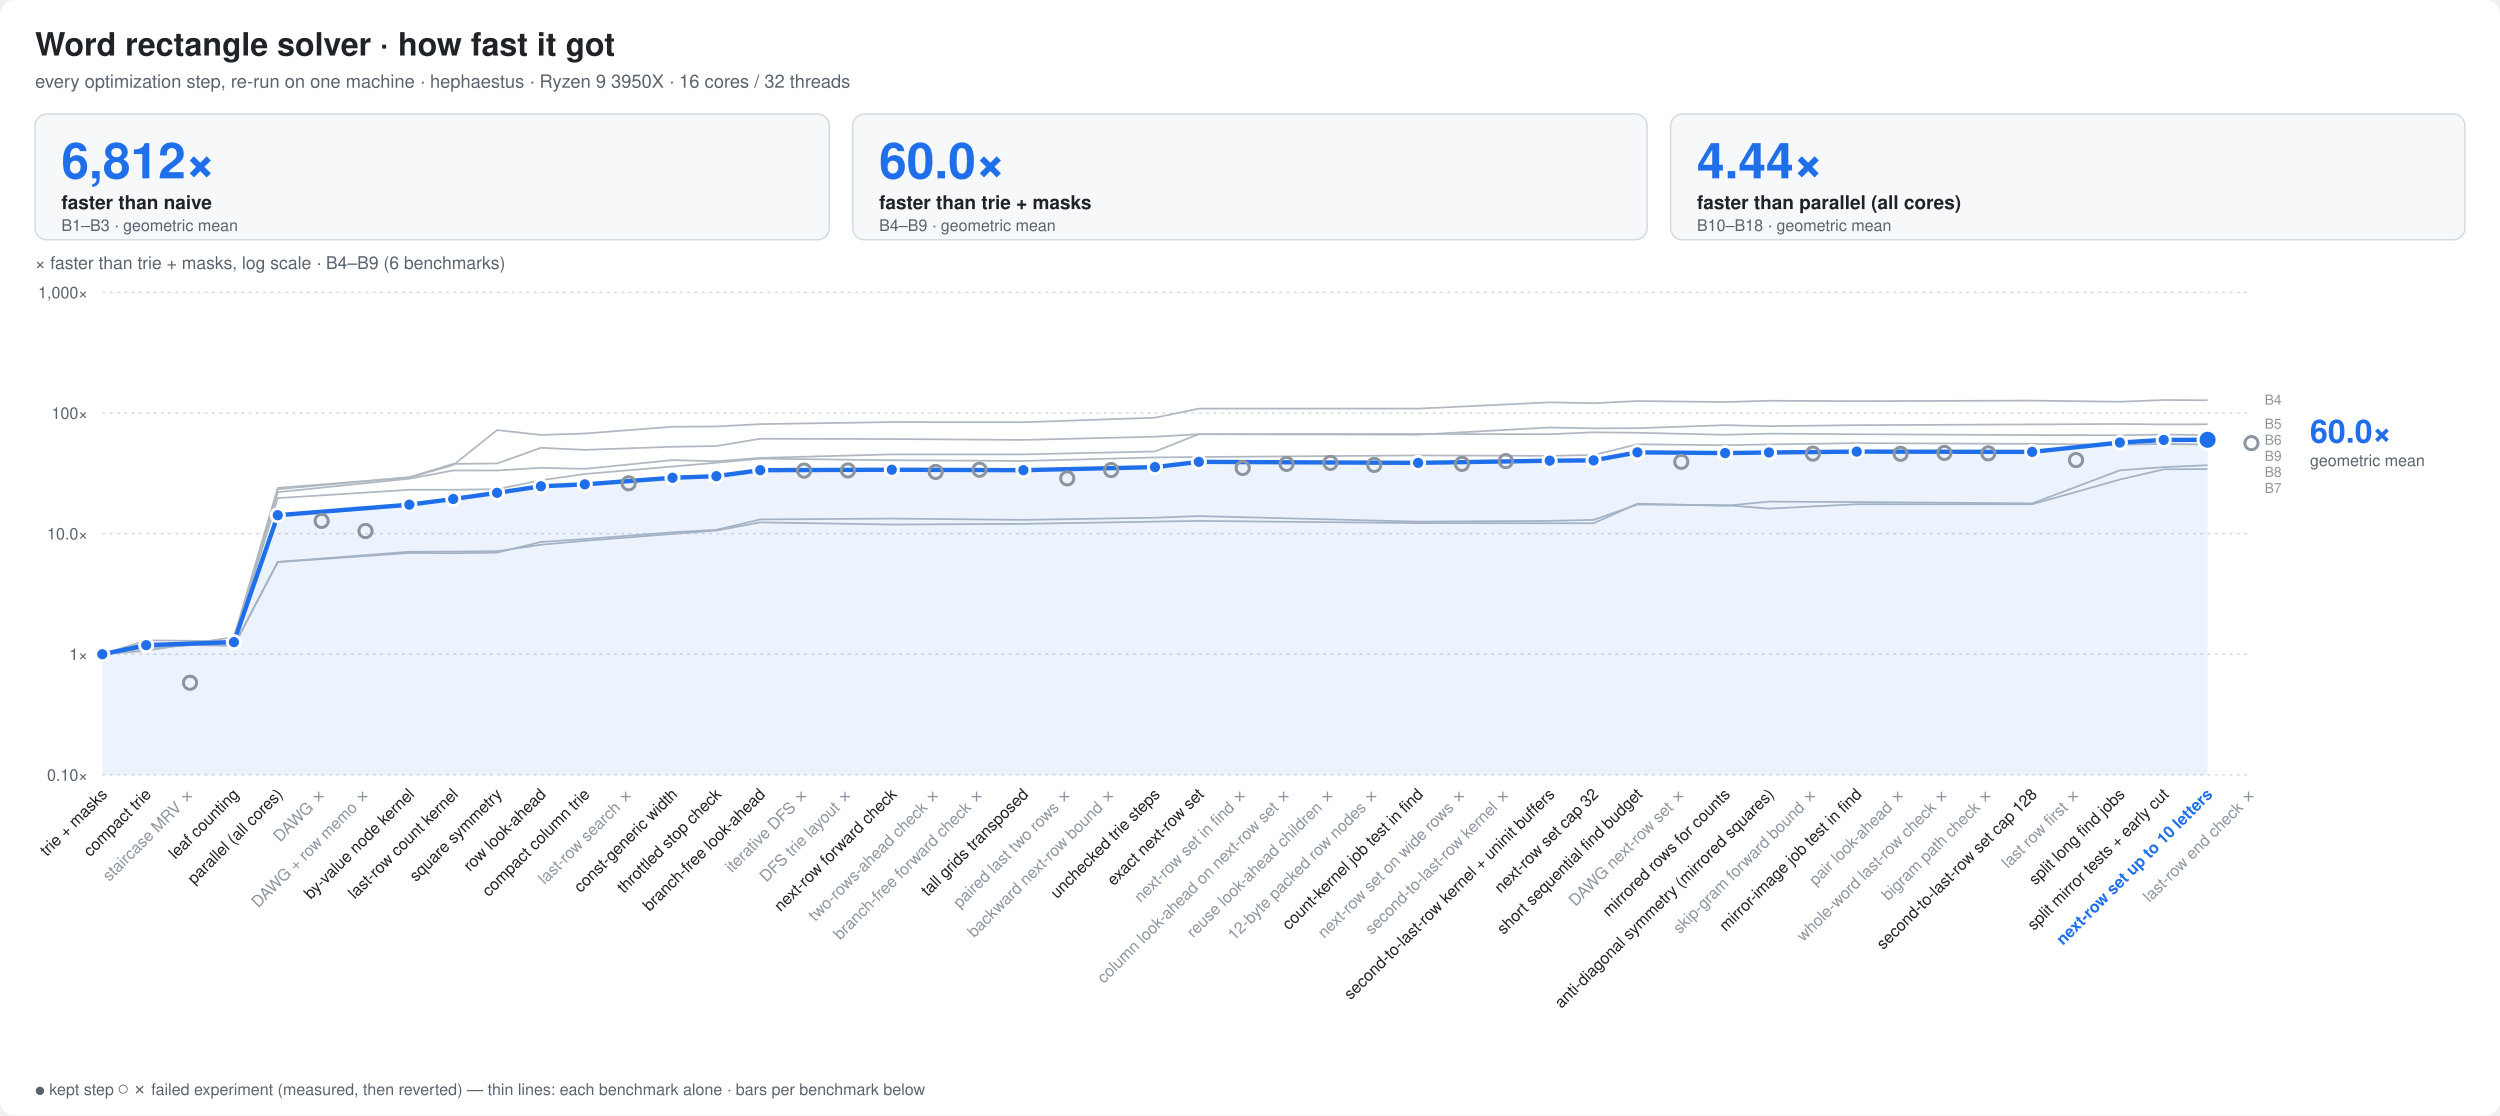
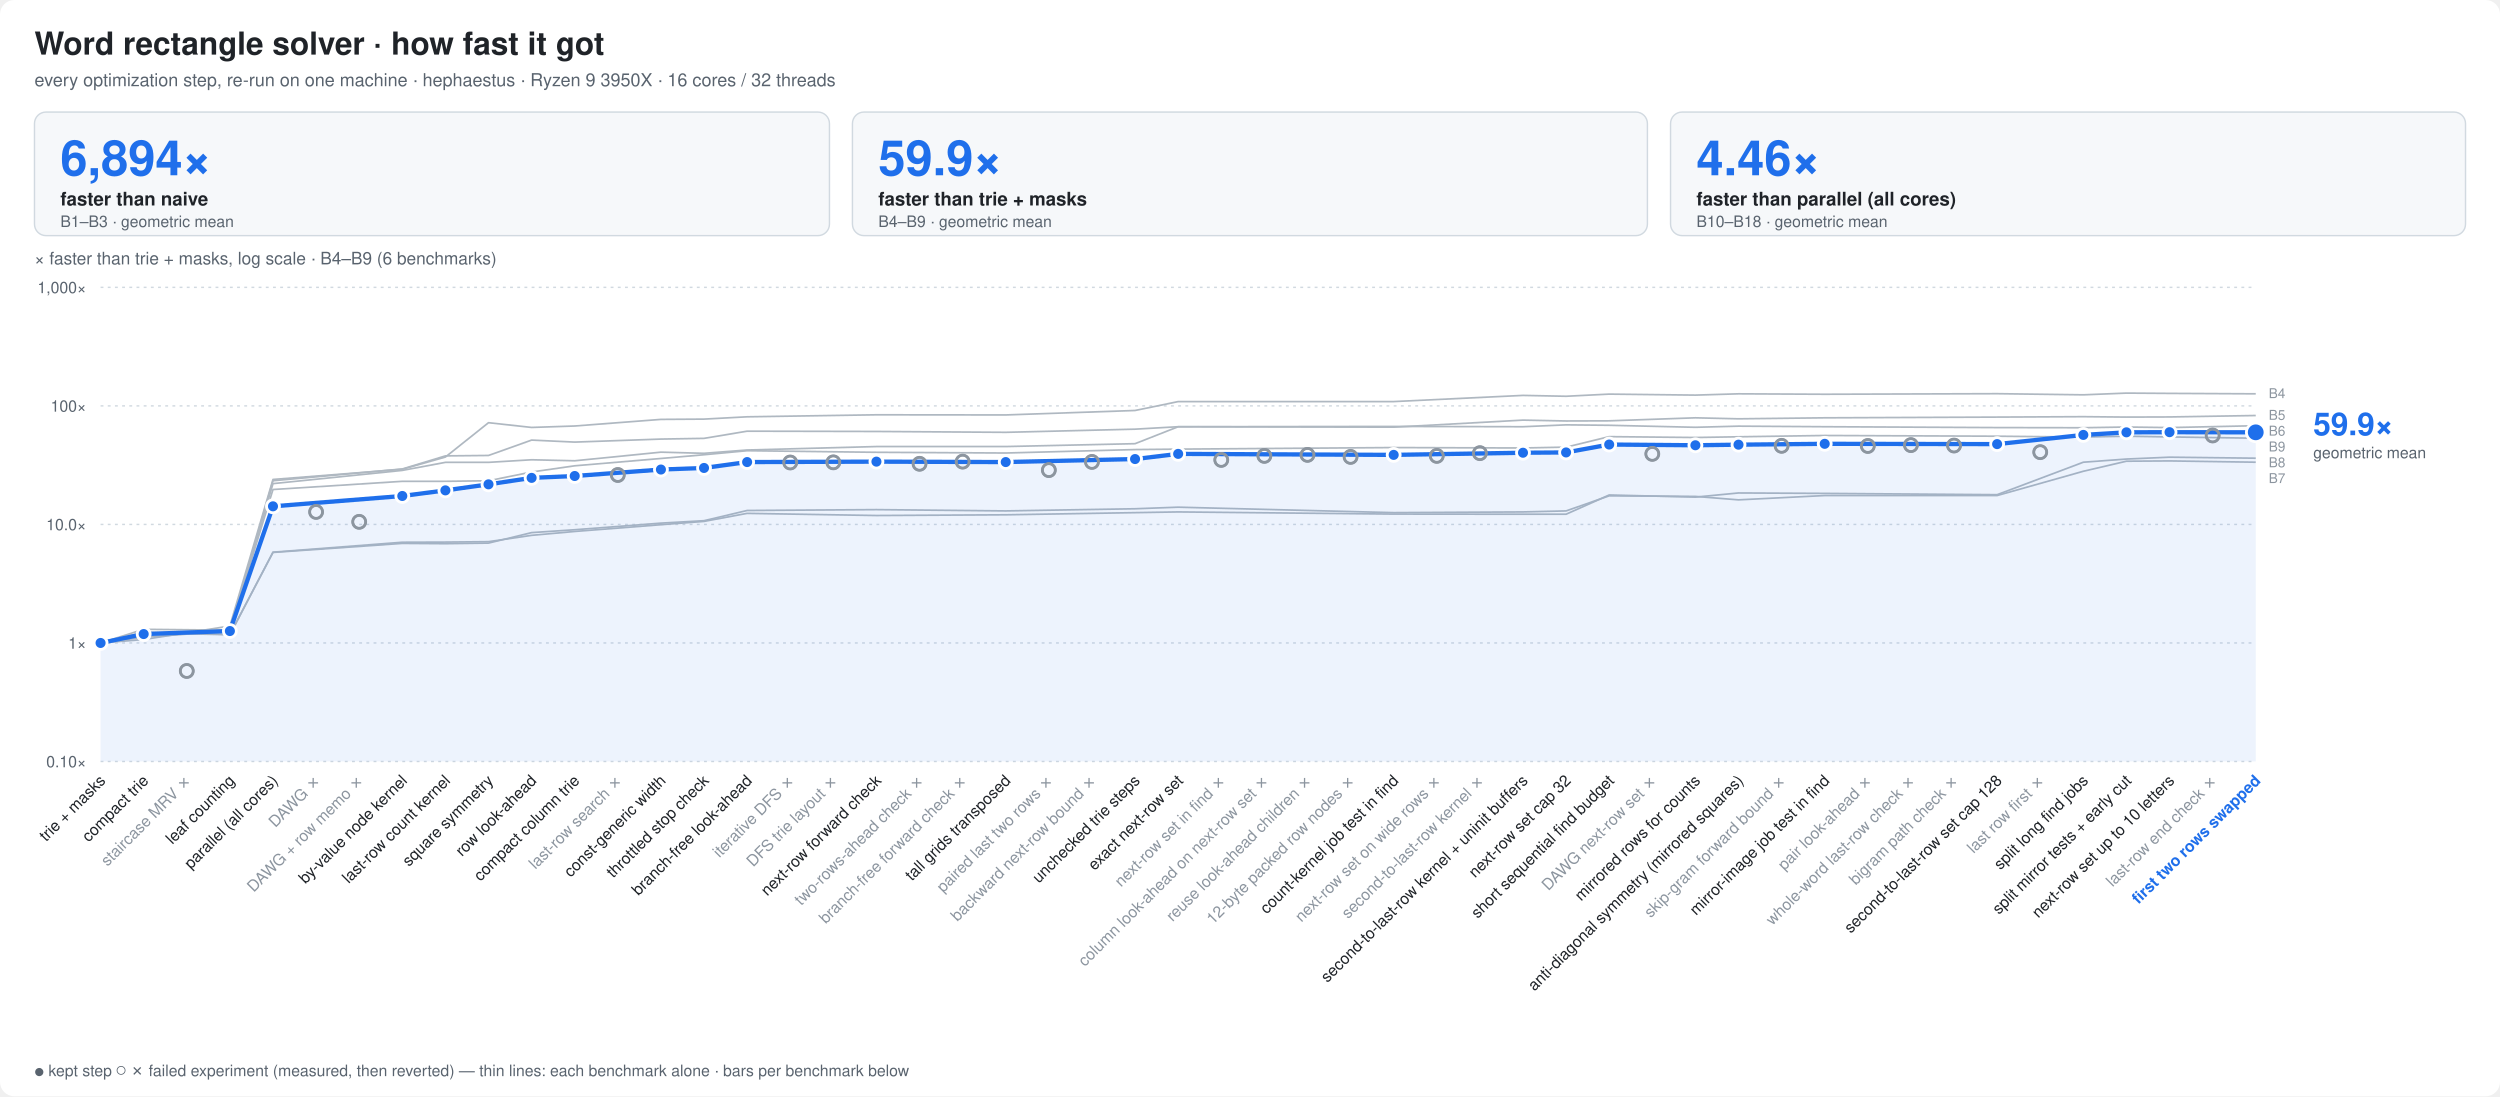
- <svg xmlns="http://www.w3.org/2000/svg" width="1710" height="763" viewBox="0 0 1710 763" font-family="ui-sans-serif,-apple-system,Segoe UI,Helvetica,Arial,sans-serif">
+ <svg xmlns="http://www.w3.org/2000/svg" width="1740" height="763" viewBox="0 0 1740 763" font-family="ui-sans-serif,-apple-system,Segoe UI,Helvetica,Arial,sans-serif">
  <style>
  .bg{fill:#ffffff} .t{fill:#1f2328} .m{fill:#59636e} .g{stroke:#d1d9e0}
  .bar{fill:#8fb8de} .best{fill:#1f6feb} .x{fill:#1a7f37;font-weight:600}
  .fail{fill:url(#hatch)} .hs{stroke:#afb8c1} .hb{fill:#eaeef2} .f{fill:#cf222e;font-weight:600}
  .ft{fill:#8c959f} .cur{fill:#1f6feb;font-weight:700}
  .ln{stroke:#1f6feb;fill:none} .lnf{fill:#1f6feb} .ctx{stroke:#afb8c1;fill:none} .ring{stroke:#ffffff}
  .fx{stroke:#8c959f;fill:none} .area{fill:#1f6feb;fill-opacity:.08} .tile{fill:#f6f8fa;stroke:#d1d9e0}
  .big{fill:#1f6feb;font-weight:800}
  .s2{stroke:#eb6834;fill:none} .s2f{fill:#eb6834} .s3{stroke:#1baf7a;fill:none} .s3f{fill:#1baf7a}
  @media (prefers-color-scheme: dark){
    .s2{stroke:#d95926} .s2f{fill:#d95926} .s3{stroke:#199e70} .s3f{fill:#199e70}
    .bg{fill:#0d1117} .t{fill:#e6edf3} .m{fill:#9198a1} .g{stroke:#30363d}
    .bar{fill:#2f5f8f} .best{fill:#4493f8} .x{fill:#3fb950}
    .hs{stroke:#484f58} .hb{fill:#21262d} .f{fill:#f85149} .ft{fill:#6e7681} .cur{fill:#4493f8}
    .ln{stroke:#4493f8} .lnf{fill:#4493f8} .ctx{stroke:#484f58} .ring{stroke:#0d1117}
    .fx{stroke:#6e7681} .area{fill:#4493f8;fill-opacity:.10} .tile{fill:#161b22;stroke:#30363d} .big{fill:#4493f8}
  }
</style>
-   <rect class="bg" width="1710" height="763" rx="10" />
+   <rect class="bg" width="1740" height="763" rx="10" />
  <text class="t" x="24" y="38" font-size="22" font-weight="800">Word rectangle solver · how fast it got</text>
  <text class="m" x="24" y="60" font-size="12.5">every optimization step, re-run on one machine · hephaestus · Ryzen 9 3950X · 16 cores / 32 threads</text>
-   <rect class="tile" x="24.0" y="78" width="543.3" height="86" rx="8" />
-   <text class="big" x="42.0" y="122" font-size="34">6,812×</text>
+   <rect class="tile" x="24.0" y="78" width="553.3" height="86" rx="8" />
+   <text class="big" x="42.0" y="122" font-size="34">6,894×</text>
  <text class="t" x="42.0" y="143" font-size="13" font-weight="600">faster than naive</text>
  <text class="m" x="42.0" y="158" font-size="11">B1–B3 · geometric mean</text>
-   <rect class="tile" x="583.3" y="78" width="543.3" height="86" rx="8" />
-   <text class="big" x="601.3" y="122" font-size="34">60.0×</text>
-   <text class="t" x="601.3" y="143" font-size="13" font-weight="600">faster than trie + masks</text>
-   <text class="m" x="601.3" y="158" font-size="11">B4–B9 · geometric mean</text>
-   <rect class="tile" x="1142.7" y="78" width="543.3" height="86" rx="8" />
-   <text class="big" x="1160.7" y="122" font-size="34">4.44×</text>
-   <text class="t" x="1160.7" y="143" font-size="13" font-weight="600">faster than parallel (all cores)</text>
-   <text class="m" x="1160.7" y="158" font-size="11">B10–B18 · geometric mean</text>
-   <line class="g" x1="70" x2="1540" y1="530.0" y2="530.0" stroke-dasharray="2 3" />
+   <rect class="tile" x="593.3" y="78" width="553.3" height="86" rx="8" />
+   <text class="big" x="611.3" y="122" font-size="34">59.9×</text>
+   <text class="t" x="611.3" y="143" font-size="13" font-weight="600">faster than trie + masks</text>
+   <text class="m" x="611.3" y="158" font-size="11">B4–B9 · geometric mean</text>
+   <rect class="tile" x="1162.7" y="78" width="553.3" height="86" rx="8" />
+   <text class="big" x="1180.7" y="122" font-size="34">4.46×</text>
+   <text class="t" x="1180.7" y="143" font-size="13" font-weight="600">faster than parallel (all cores)</text>
+   <text class="m" x="1180.7" y="158" font-size="11">B10–B18 · geometric mean</text>
+   <line class="g" x1="70" x2="1570" y1="530.0" y2="530.0" stroke-dasharray="2 3" />
  <text class="m" x="60" y="534.0" font-size="11" text-anchor="end">0.10×</text>
-   <line class="g" x1="70" x2="1540" y1="447.5" y2="447.5" stroke-dasharray="2 3" />
+   <line class="g" x1="70" x2="1570" y1="447.5" y2="447.5" stroke-dasharray="2 3" />
  <text class="m" x="60" y="451.5" font-size="11" text-anchor="end">1×</text>
-   <line class="g" x1="70" x2="1540" y1="365.0" y2="365.0" stroke-dasharray="2 3" />
+   <line class="g" x1="70" x2="1570" y1="365.0" y2="365.0" stroke-dasharray="2 3" />
  <text class="m" x="60" y="369.0" font-size="11" text-anchor="end">10.0×</text>
-   <line class="g" x1="70" x2="1540" y1="282.5" y2="282.5" stroke-dasharray="2 3" />
+   <line class="g" x1="70" x2="1570" y1="282.5" y2="282.5" stroke-dasharray="2 3" />
  <text class="m" x="60" y="286.5" font-size="11" text-anchor="end">100×</text>
-   <line class="g" x1="70" x2="1540" y1="200.0" y2="200.0" stroke-dasharray="2 3" />
+   <line class="g" x1="70" x2="1570" y1="200.0" y2="200.0" stroke-dasharray="2 3" />
  <text class="m" x="60" y="204.0" font-size="11" text-anchor="end">1,000×</text>
  <text class="m" x="24" y="184" font-size="12">× faster than trie + masks, log scale · B4–B9 (6 benchmarks)</text>
-   <polyline class="ctx" points="70.0,447.5 100.0,445.1 160.0,435.7 190.0,333.7 280.0,326.6 310.0,318.1 340.0,294.2 370.0,297.5 400.0,296.5 460.0,291.9 490.0,291.7 520.0,290.1 610.0,288.7 700.0,288.8 790.0,285.7 820.0,279.5 970.0,279.5 1060.0,275.2 1090.0,275.8 1120.0,274.3 1180.0,275.0 1210.0,274.1 1270.0,274.4 1390.0,274.0 1450.0,274.8 1480.0,273.6 1510.0,273.8" stroke-width="1.2" stroke-linejoin="round" />
-   <polyline class="ctx" points="70.0,447.5 100.0,443.5 160.0,439.2 190.0,336.6 280.0,327.4 310.0,321.8 340.0,321.8 370.0,320.0 400.0,320.7 460.0,314.7 490.0,315.5 520.0,313.2 610.0,310.8 700.0,310.8 790.0,308.8 820.0,297.0 970.0,297.3 1060.0,292.4 1090.0,293.0 1120.0,292.9 1180.0,290.8 1210.0,291.5 1270.0,290.8 1390.0,290.3 1450.0,290.0 1480.0,290.3 1510.0,290.2" stroke-width="1.2" stroke-linejoin="round" />
-   <polyline class="ctx" points="70.0,447.5 100.0,440.9 160.0,438.5 190.0,334.6 280.0,326.4 310.0,317.3 340.0,317.0 370.0,306.3 400.0,307.7 460.0,305.6 490.0,305.1 520.0,300.1 610.0,300.3 700.0,300.9 790.0,298.7 820.0,297.0 970.0,296.8 1060.0,297.0 1090.0,295.7 1120.0,296.0 1180.0,297.4 1210.0,296.6 1270.0,297.0 1390.0,297.6 1450.0,297.7 1480.0,297.2 1510.0,297.6" stroke-width="1.2" stroke-linejoin="round" />
-   <polyline class="ctx" points="70.0,447.5 100.0,440.0 160.0,441.6 190.0,384.5 280.0,378.2 310.0,378.4 340.0,378.0 370.0,370.7 400.0,368.7 460.0,364.1 490.0,362.4 520.0,355.3 610.0,354.7 700.0,355.6 790.0,354.1 820.0,353.0 970.0,356.8 1060.0,356.3 1090.0,355.6 1120.0,345.1 1180.0,345.5 1210.0,347.9 1270.0,344.9 1390.0,344.9 1450.0,328.0 1480.0,321.0 1510.0,320.8" stroke-width="1.2" stroke-linejoin="round" />
-   <polyline class="ctx" points="70.0,447.5 100.0,440.4 160.0,441.8 190.0,384.3 280.0,377.4 310.0,377.3 340.0,377.0 370.0,372.6 400.0,369.9 460.0,365.2 490.0,362.9 520.0,357.3 610.0,358.8 700.0,358.3 790.0,356.8 820.0,356.3 970.0,357.8 1060.0,357.9 1090.0,357.9 1120.0,344.5 1180.0,346.0 1210.0,343.1 1270.0,343.4 1390.0,344.3 1450.0,321.7 1480.0,319.5 1510.0,318.2" stroke-width="1.2" stroke-linejoin="round" />
-   <polyline class="ctx" points="70.0,447.5 100.0,438.0 160.0,438.6 190.0,340.7 280.0,335.0 310.0,335.0 340.0,334.6 370.0,328.5 400.0,324.2 460.0,319.1 490.0,316.5 520.0,313.7 610.0,314.8 700.0,315.3 790.0,312.9 820.0,312.6 970.0,311.5 1060.0,311.8 1090.0,311.2 1120.0,303.9 1180.0,304.5 1210.0,304.0 1270.0,303.1 1390.0,303.6 1450.0,304.2 1480.0,303.6 1510.0,304.1" stroke-width="1.2" stroke-linejoin="round" />
-   <text class="ft" x="1549.0" y="276.8" font-size="9.5">B4</text>
-   <text class="ft" x="1549.0" y="293.2" font-size="9.5">B5</text>
-   <text class="ft" x="1549.0" y="304.2" font-size="9.5">B6</text>
-   <text class="ft" x="1549.0" y="315.2" font-size="9.5">B9</text>
-   <text class="ft" x="1549.0" y="326.2" font-size="9.5">B8</text>
-   <text class="ft" x="1549.0" y="337.2" font-size="9.5">B7</text>
-   <polygon class="area" points="70.0,530 70.0,447.5 100.0,441.3 160.0,439.2 190.0,352.4 280.0,345.2 310.0,341.3 340.0,337.1 370.0,332.6 400.0,331.3 460.0,326.8 490.0,325.7 520.0,321.6 610.0,321.3 700.0,321.6 790.0,319.5 820.0,315.9 970.0,316.6 1060.0,315.1 1090.0,314.9 1120.0,309.4 1180.0,309.9 1210.0,309.5 1270.0,308.9 1390.0,309.1 1450.0,302.7 1480.0,300.9 1510.0,300.8 1510.0,530" />
-   <polyline class="ln" points="70.0,447.5 100.0,441.3 160.0,439.2 190.0,352.4 280.0,345.2 310.0,341.3 340.0,337.1 370.0,332.6 400.0,331.3 460.0,326.8 490.0,325.7 520.0,321.6 610.0,321.3 700.0,321.6 790.0,319.5 820.0,315.9 970.0,316.6 1060.0,315.1 1090.0,314.9 1120.0,309.4 1180.0,309.9 1210.0,309.5 1270.0,308.9 1390.0,309.1 1450.0,302.7 1480.0,300.9 1510.0,300.8" stroke-width="3" stroke-linejoin="round" stroke-linecap="round" />
+   <polyline class="ctx" points="70.0,447.5 100.0,445.1 160.0,435.7 190.0,333.7 280.0,326.6 310.0,318.1 340.0,294.2 370.0,297.5 400.0,296.5 460.0,291.9 490.0,291.7 520.0,290.1 610.0,288.7 700.0,288.8 790.0,285.7 820.0,279.5 970.0,279.5 1060.0,275.2 1090.0,275.8 1120.0,274.3 1180.0,275.0 1210.0,274.1 1270.0,274.4 1390.0,274.0 1450.0,274.8 1480.0,273.6 1510.0,273.8 1570.0,274.1" stroke-width="1.2" stroke-linejoin="round" />
+   <polyline class="ctx" points="70.0,447.5 100.0,443.5 160.0,439.2 190.0,336.6 280.0,327.4 310.0,321.8 340.0,321.8 370.0,320.0 400.0,320.7 460.0,314.7 490.0,315.5 520.0,313.2 610.0,310.8 700.0,310.8 790.0,308.8 820.0,297.0 970.0,297.3 1060.0,292.4 1090.0,293.0 1120.0,292.9 1180.0,290.8 1210.0,291.5 1270.0,290.8 1390.0,290.3 1450.0,290.0 1480.0,290.3 1510.0,290.2 1570.0,289.2" stroke-width="1.2" stroke-linejoin="round" />
+   <polyline class="ctx" points="70.0,447.5 100.0,440.9 160.0,438.5 190.0,334.6 280.0,326.4 310.0,317.3 340.0,317.0 370.0,306.3 400.0,307.7 460.0,305.6 490.0,305.1 520.0,300.1 610.0,300.3 700.0,300.9 790.0,298.7 820.0,297.0 970.0,296.8 1060.0,297.0 1090.0,295.7 1120.0,296.0 1180.0,297.4 1210.0,296.6 1270.0,297.0 1390.0,297.6 1450.0,297.7 1480.0,297.2 1510.0,297.6 1570.0,296.3" stroke-width="1.2" stroke-linejoin="round" />
+   <polyline class="ctx" points="70.0,447.5 100.0,440.0 160.0,441.6 190.0,384.5 280.0,378.2 310.0,378.4 340.0,378.0 370.0,370.7 400.0,368.7 460.0,364.1 490.0,362.4 520.0,355.3 610.0,354.7 700.0,355.6 790.0,354.1 820.0,353.0 970.0,356.8 1060.0,356.3 1090.0,355.6 1120.0,345.1 1180.0,345.5 1210.0,347.9 1270.0,344.9 1390.0,344.9 1450.0,328.0 1480.0,321.0 1510.0,320.8 1570.0,321.7" stroke-width="1.2" stroke-linejoin="round" />
+   <polyline class="ctx" points="70.0,447.5 100.0,440.4 160.0,441.8 190.0,384.3 280.0,377.4 310.0,377.3 340.0,377.0 370.0,372.6 400.0,369.9 460.0,365.2 490.0,362.9 520.0,357.3 610.0,358.8 700.0,358.3 790.0,356.8 820.0,356.3 970.0,357.8 1060.0,357.9 1090.0,357.9 1120.0,344.5 1180.0,346.0 1210.0,343.1 1270.0,343.4 1390.0,344.3 1450.0,321.7 1480.0,319.5 1510.0,318.2 1570.0,318.9" stroke-width="1.2" stroke-linejoin="round" />
+   <polyline class="ctx" points="70.0,447.5 100.0,438.0 160.0,438.6 190.0,340.7 280.0,335.0 310.0,335.0 340.0,334.6 370.0,328.5 400.0,324.2 460.0,319.1 490.0,316.5 520.0,313.7 610.0,314.8 700.0,315.3 790.0,312.9 820.0,312.6 970.0,311.5 1060.0,311.8 1090.0,311.2 1120.0,303.9 1180.0,304.5 1210.0,304.0 1270.0,303.1 1390.0,303.6 1450.0,304.2 1480.0,303.6 1510.0,304.1 1570.0,305.0" stroke-width="1.2" stroke-linejoin="round" />
+   <text class="ft" x="1579.0" y="277.1" font-size="9.5">B4</text>
+   <text class="ft" x="1579.0" y="292.2" font-size="9.5">B5</text>
+   <text class="ft" x="1579.0" y="303.2" font-size="9.5">B6</text>
+   <text class="ft" x="1579.0" y="314.2" font-size="9.5">B9</text>
+   <text class="ft" x="1579.0" y="325.2" font-size="9.5">B8</text>
+   <text class="ft" x="1579.0" y="336.2" font-size="9.5">B7</text>
+   <polygon class="area" points="70.0,530 70.0,447.5 100.0,441.3 160.0,439.2 190.0,352.4 280.0,345.2 310.0,341.3 340.0,337.1 370.0,332.6 400.0,331.3 460.0,326.8 490.0,325.7 520.0,321.6 610.0,321.3 700.0,321.6 790.0,319.5 820.0,315.9 970.0,316.6 1060.0,315.1 1090.0,314.9 1120.0,309.4 1180.0,309.9 1210.0,309.5 1270.0,308.9 1390.0,309.1 1450.0,302.7 1480.0,300.9 1510.0,300.8 1570.0,300.9 1570.0,530" />
+   <polyline class="ln" points="70.0,447.5 100.0,441.3 160.0,439.2 190.0,352.4 280.0,345.2 310.0,341.3 340.0,337.1 370.0,332.6 400.0,331.3 460.0,326.8 490.0,325.7 520.0,321.6 610.0,321.3 700.0,321.6 790.0,319.5 820.0,315.9 970.0,316.6 1060.0,315.1 1090.0,314.9 1120.0,309.4 1180.0,309.9 1210.0,309.5 1270.0,308.9 1390.0,309.1 1450.0,302.7 1480.0,300.9 1510.0,300.8 1570.0,300.9" stroke-width="3" stroke-linejoin="round" stroke-linecap="round" />
  <circle class="lnf ring" cx="70.0" cy="447.5" r="4.5" stroke-width="2" />
  <circle class="lnf ring" cx="100.0" cy="441.3" r="4.5" stroke-width="2" />
  <circle class="fx ring" cx="130.0" cy="467.0" r="4.5" stroke-width="2" fill="none" />
  <circle class="fx" cx="130.0" cy="467.0" r="4.5" stroke-width="1.6" />
  <circle class="lnf ring" cx="160.0" cy="439.2" r="4.5" stroke-width="2" />
  <circle class="lnf ring" cx="190.0" cy="352.4" r="4.5" stroke-width="2" />
  <circle class="fx ring" cx="220.0" cy="356.3" r="4.5" stroke-width="2" fill="none" />
  <circle class="fx" cx="220.0" cy="356.3" r="4.5" stroke-width="1.6" />
  <circle class="fx ring" cx="250.0" cy="363.2" r="4.5" stroke-width="2" fill="none" />
  <circle class="fx" cx="250.0" cy="363.2" r="4.5" stroke-width="1.6" />
  <circle class="lnf ring" cx="280.0" cy="345.2" r="4.5" stroke-width="2" />
  <circle class="lnf ring" cx="310.0" cy="341.3" r="4.5" stroke-width="2" />
  <circle class="lnf ring" cx="340.0" cy="337.1" r="4.5" stroke-width="2" />
  <circle class="lnf ring" cx="370.0" cy="332.6" r="4.5" stroke-width="2" />
  <circle class="lnf ring" cx="400.0" cy="331.3" r="4.5" stroke-width="2" />
  <circle class="fx ring" cx="430.0" cy="330.6" r="4.5" stroke-width="2" fill="none" />
  <circle class="fx" cx="430.0" cy="330.6" r="4.5" stroke-width="1.6" />
  <circle class="lnf ring" cx="460.0" cy="326.8" r="4.5" stroke-width="2" />
  <circle class="lnf ring" cx="490.0" cy="325.7" r="4.5" stroke-width="2" />
  <circle class="lnf ring" cx="520.0" cy="321.6" r="4.5" stroke-width="2" />
  <circle class="fx ring" cx="550.0" cy="321.9" r="4.5" stroke-width="2" fill="none" />
  <circle class="fx" cx="550.0" cy="321.9" r="4.5" stroke-width="1.6" />
  <circle class="fx ring" cx="580.0" cy="321.8" r="4.5" stroke-width="2" fill="none" />
  <circle class="fx" cx="580.0" cy="321.8" r="4.5" stroke-width="1.6" />
  <circle class="lnf ring" cx="610.0" cy="321.3" r="4.5" stroke-width="2" />
  <circle class="fx ring" cx="640.0" cy="322.8" r="4.5" stroke-width="2" fill="none" />
  <circle class="fx" cx="640.0" cy="322.8" r="4.5" stroke-width="1.6" />
  <circle class="fx ring" cx="670.0" cy="321.3" r="4.5" stroke-width="2" fill="none" />
  <circle class="fx" cx="670.0" cy="321.3" r="4.5" stroke-width="1.6" />
  <circle class="lnf ring" cx="700.0" cy="321.6" r="4.5" stroke-width="2" />
  <circle class="fx ring" cx="730.0" cy="327.2" r="4.5" stroke-width="2" fill="none" />
  <circle class="fx" cx="730.0" cy="327.2" r="4.5" stroke-width="1.6" />
  <circle class="fx ring" cx="760.0" cy="321.5" r="4.5" stroke-width="2" fill="none" />
  <circle class="fx" cx="760.0" cy="321.5" r="4.5" stroke-width="1.6" />
  <circle class="lnf ring" cx="790.0" cy="319.5" r="4.5" stroke-width="2" />
  <circle class="lnf ring" cx="820.0" cy="315.9" r="4.5" stroke-width="2" />
  <circle class="fx ring" cx="850.0" cy="320.1" r="4.5" stroke-width="2" fill="none" />
  <circle class="fx" cx="850.0" cy="320.1" r="4.5" stroke-width="1.6" />
  <circle class="fx ring" cx="880.0" cy="317.3" r="4.5" stroke-width="2" fill="none" />
  <circle class="fx" cx="880.0" cy="317.3" r="4.5" stroke-width="1.6" />
  <circle class="fx ring" cx="910.0" cy="316.6" r="4.5" stroke-width="2" fill="none" />
  <circle class="fx" cx="910.0" cy="316.6" r="4.5" stroke-width="1.6" />
  <circle class="fx ring" cx="940.0" cy="318.0" r="4.5" stroke-width="2" fill="none" />
  <circle class="fx" cx="940.0" cy="318.0" r="4.5" stroke-width="1.6" />
  <circle class="lnf ring" cx="970.0" cy="316.6" r="4.5" stroke-width="2" />
  <circle class="fx ring" cx="1000.0" cy="317.3" r="4.5" stroke-width="2" fill="none" />
  <circle class="fx" cx="1000.0" cy="317.3" r="4.5" stroke-width="1.6" />
  <circle class="fx ring" cx="1030.0" cy="315.4" r="4.5" stroke-width="2" fill="none" />
  <circle class="fx" cx="1030.0" cy="315.4" r="4.5" stroke-width="1.6" />
  <circle class="lnf ring" cx="1060.0" cy="315.1" r="4.5" stroke-width="2" />
  <circle class="lnf ring" cx="1090.0" cy="314.9" r="4.5" stroke-width="2" />
  <circle class="lnf ring" cx="1120.0" cy="309.4" r="4.5" stroke-width="2" />
  <circle class="fx ring" cx="1150.0" cy="315.9" r="4.5" stroke-width="2" fill="none" />
  <circle class="fx" cx="1150.0" cy="315.9" r="4.5" stroke-width="1.6" />
  <circle class="lnf ring" cx="1180.0" cy="309.9" r="4.5" stroke-width="2" />
  <circle class="lnf ring" cx="1210.0" cy="309.5" r="4.5" stroke-width="2" />
  <circle class="fx ring" cx="1240.0" cy="310.3" r="4.5" stroke-width="2" fill="none" />
  <circle class="fx" cx="1240.0" cy="310.3" r="4.5" stroke-width="1.6" />
  <circle class="lnf ring" cx="1270.0" cy="308.9" r="4.5" stroke-width="2" />
  <circle class="fx ring" cx="1300.0" cy="310.4" r="4.5" stroke-width="2" fill="none" />
  <circle class="fx" cx="1300.0" cy="310.4" r="4.5" stroke-width="1.6" />
  <circle class="fx ring" cx="1330.0" cy="309.8" r="4.5" stroke-width="2" fill="none" />
  <circle class="fx" cx="1330.0" cy="309.8" r="4.5" stroke-width="1.6" />
  <circle class="fx ring" cx="1360.0" cy="310.1" r="4.5" stroke-width="2" fill="none" />
  <circle class="fx" cx="1360.0" cy="310.1" r="4.5" stroke-width="1.6" />
  <circle class="lnf ring" cx="1390.0" cy="309.1" r="4.5" stroke-width="2" />
  <circle class="fx ring" cx="1420.0" cy="314.7" r="4.5" stroke-width="2" fill="none" />
  <circle class="fx" cx="1420.0" cy="314.7" r="4.5" stroke-width="1.6" />
  <circle class="lnf ring" cx="1450.0" cy="302.7" r="4.5" stroke-width="2" />
  <circle class="lnf ring" cx="1480.0" cy="300.9" r="4.5" stroke-width="2" />
-   <circle class="lnf ring" cx="1510.0" cy="300.8" r="6.5" stroke-width="2" />
+   <circle class="lnf ring" cx="1510.0" cy="300.8" r="4.5" stroke-width="2" />
  <circle class="fx ring" cx="1540.0" cy="303.1" r="4.5" stroke-width="2" fill="none" />
  <circle class="fx" cx="1540.0" cy="303.1" r="4.5" stroke-width="1.6" />
-   <text class="big" x="1580.0" y="302.8" font-size="22">60.0×</text>
-   <text class="m" x="1580.0" y="318.8" font-size="11">geometric mean</text>
+   <circle class="lnf ring" cx="1570.0" cy="300.9" r="6.5" stroke-width="2" />
+   <text class="big" x="1610.0" y="302.9" font-size="22">59.9×</text>
+   <text class="m" x="1610.0" y="318.9" font-size="11">geometric mean</text>
  <text class="t" font-size="11" text-anchor="end" transform="translate(74.0,544) rotate(-45)">trie + masks</text>
  <text class="t" font-size="11" text-anchor="end" transform="translate(104.0,544) rotate(-45)">compact trie</text>
  <text class="ft" font-size="11" text-anchor="end" transform="translate(134.0,544) rotate(-45)">staircase MRV ✗</text>
  <text class="t" font-size="11" text-anchor="end" transform="translate(164.0,544) rotate(-45)">leaf counting</text>
  <text class="t" font-size="11" text-anchor="end" transform="translate(194.0,544) rotate(-45)">parallel (all cores)</text>
  <text class="ft" font-size="11" text-anchor="end" transform="translate(224.0,544) rotate(-45)">DAWG ✗</text>
  <text class="ft" font-size="11" text-anchor="end" transform="translate(254.0,544) rotate(-45)">DAWG + row memo ✗</text>
  <text class="t" font-size="11" text-anchor="end" transform="translate(284.0,544) rotate(-45)">by-value node kernel</text>
  <text class="t" font-size="11" text-anchor="end" transform="translate(314.0,544) rotate(-45)">last-row count kernel</text>
  <text class="t" font-size="11" text-anchor="end" transform="translate(344.0,544) rotate(-45)">square symmetry</text>
  <text class="t" font-size="11" text-anchor="end" transform="translate(374.0,544) rotate(-45)">row look-ahead</text>
  <text class="t" font-size="11" text-anchor="end" transform="translate(404.0,544) rotate(-45)">compact column trie</text>
  <text class="ft" font-size="11" text-anchor="end" transform="translate(434.0,544) rotate(-45)">last-row search ✗</text>
  <text class="t" font-size="11" text-anchor="end" transform="translate(464.0,544) rotate(-45)">const-generic width</text>
  <text class="t" font-size="11" text-anchor="end" transform="translate(494.0,544) rotate(-45)">throttled stop check</text>
  <text class="t" font-size="11" text-anchor="end" transform="translate(524.0,544) rotate(-45)">branch-free look-ahead</text>
  <text class="ft" font-size="11" text-anchor="end" transform="translate(554.0,544) rotate(-45)">iterative DFS ✗</text>
  <text class="ft" font-size="11" text-anchor="end" transform="translate(584.0,544) rotate(-45)">DFS trie layout ✗</text>
  <text class="t" font-size="11" text-anchor="end" transform="translate(614.0,544) rotate(-45)">next-row forward check</text>
  <text class="ft" font-size="11" text-anchor="end" transform="translate(644.0,544) rotate(-45)">two-rows-ahead check ✗</text>
  <text class="ft" font-size="11" text-anchor="end" transform="translate(674.0,544) rotate(-45)">branch-free forward check ✗</text>
  <text class="t" font-size="11" text-anchor="end" transform="translate(704.0,544) rotate(-45)">tall grids transposed</text>
  <text class="ft" font-size="11" text-anchor="end" transform="translate(734.0,544) rotate(-45)">paired last two rows ✗</text>
  <text class="ft" font-size="11" text-anchor="end" transform="translate(764.0,544) rotate(-45)">backward next-row bound ✗</text>
  <text class="t" font-size="11" text-anchor="end" transform="translate(794.0,544) rotate(-45)">unchecked trie steps</text>
  <text class="t" font-size="11" text-anchor="end" transform="translate(824.0,544) rotate(-45)">exact next-row set</text>
  <text class="ft" font-size="11" text-anchor="end" transform="translate(854.0,544) rotate(-45)">next-row set in find ✗</text>
  <text class="ft" font-size="11" text-anchor="end" transform="translate(884.0,544) rotate(-45)">column look-ahead on next-row set ✗</text>
  <text class="ft" font-size="11" text-anchor="end" transform="translate(914.0,544) rotate(-45)">reuse look-ahead children ✗</text>
  <text class="ft" font-size="11" text-anchor="end" transform="translate(944.0,544) rotate(-45)">12-byte packed row nodes ✗</text>
  <text class="t" font-size="11" text-anchor="end" transform="translate(974.0,544) rotate(-45)">count-kernel job test in find</text>
  <text class="ft" font-size="11" text-anchor="end" transform="translate(1004.0,544) rotate(-45)">next-row set on wide rows ✗</text>
  <text class="ft" font-size="11" text-anchor="end" transform="translate(1034.0,544) rotate(-45)">second-to-last-row kernel ✗</text>
  <text class="t" font-size="11" text-anchor="end" transform="translate(1064.0,544) rotate(-45)">second-to-last-row kernel + uninit buffers</text>
  <text class="t" font-size="11" text-anchor="end" transform="translate(1094.0,544) rotate(-45)">next-row set cap 32</text>
  <text class="t" font-size="11" text-anchor="end" transform="translate(1124.0,544) rotate(-45)">short sequential find budget</text>
  <text class="ft" font-size="11" text-anchor="end" transform="translate(1154.0,544) rotate(-45)">DAWG next-row set ✗</text>
  <text class="t" font-size="11" text-anchor="end" transform="translate(1184.0,544) rotate(-45)">mirrored rows for counts</text>
  <text class="t" font-size="11" text-anchor="end" transform="translate(1214.0,544) rotate(-45)">anti-diagonal symmetry (mirrored squares)</text>
  <text class="ft" font-size="11" text-anchor="end" transform="translate(1244.0,544) rotate(-45)">skip-gram forward bound ✗</text>
  <text class="t" font-size="11" text-anchor="end" transform="translate(1274.0,544) rotate(-45)">mirror-image job test in find</text>
  <text class="ft" font-size="11" text-anchor="end" transform="translate(1304.0,544) rotate(-45)">pair look-ahead ✗</text>
  <text class="ft" font-size="11" text-anchor="end" transform="translate(1334.0,544) rotate(-45)">whole-word last-row check ✗</text>
  <text class="ft" font-size="11" text-anchor="end" transform="translate(1364.0,544) rotate(-45)">bigram path check ✗</text>
  <text class="t" font-size="11" text-anchor="end" transform="translate(1394.0,544) rotate(-45)">second-to-last-row set cap 128</text>
  <text class="ft" font-size="11" text-anchor="end" transform="translate(1424.0,544) rotate(-45)">last row first ✗</text>
  <text class="t" font-size="11" text-anchor="end" transform="translate(1454.0,544) rotate(-45)">split long find jobs</text>
  <text class="t" font-size="11" text-anchor="end" transform="translate(1484.0,544) rotate(-45)">split mirror tests + early cut</text>
-   <text class="cur" font-size="11" text-anchor="end" transform="translate(1514.0,544) rotate(-45)">next-row set up to 10 letters</text>
+   <text class="t" font-size="11" text-anchor="end" transform="translate(1514.0,544) rotate(-45)">next-row set up to 10 letters</text>
  <text class="ft" font-size="11" text-anchor="end" transform="translate(1544.0,544) rotate(-45)">last-row end check ✗</text>
+   <text class="cur" font-size="11" text-anchor="end" transform="translate(1574.0,544) rotate(-45)">first two rows swapped</text>
  <text class="m" x="24" y="749" font-size="11">● kept step   ○ ✗ failed experiment (measured, then reverted)   — thin lines: each benchmark alone · bars per benchmark below</text>
</svg>
